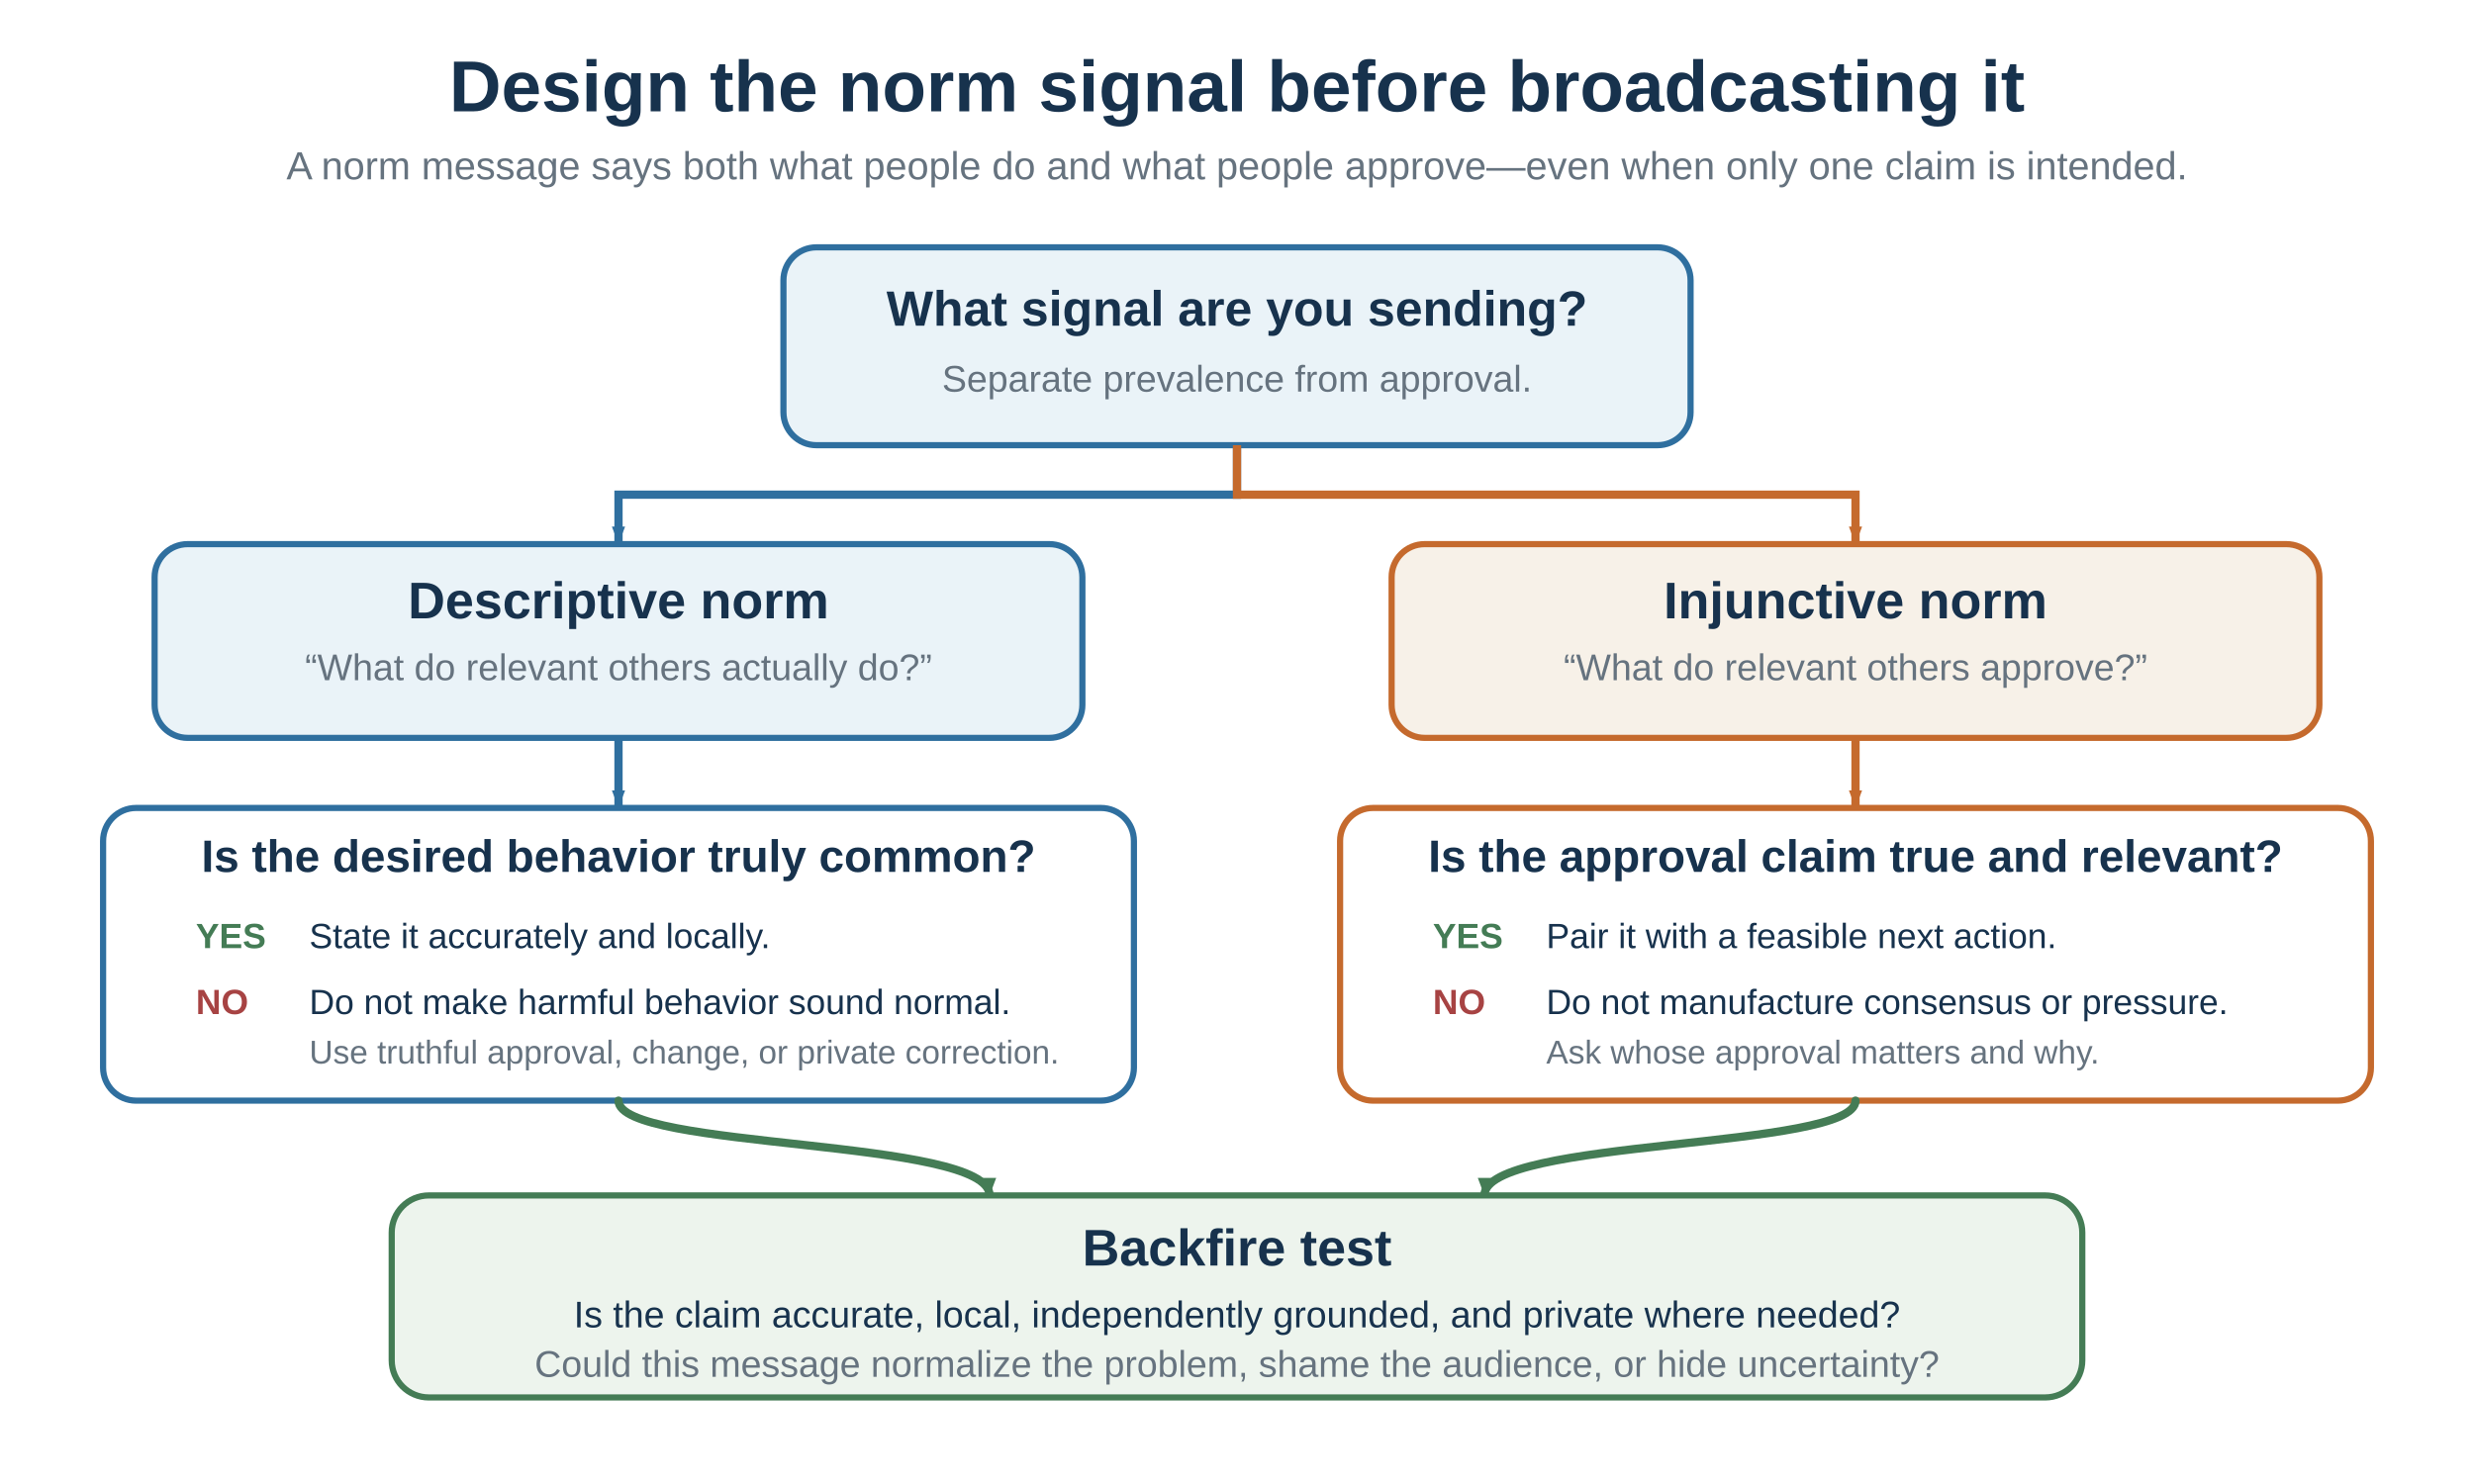
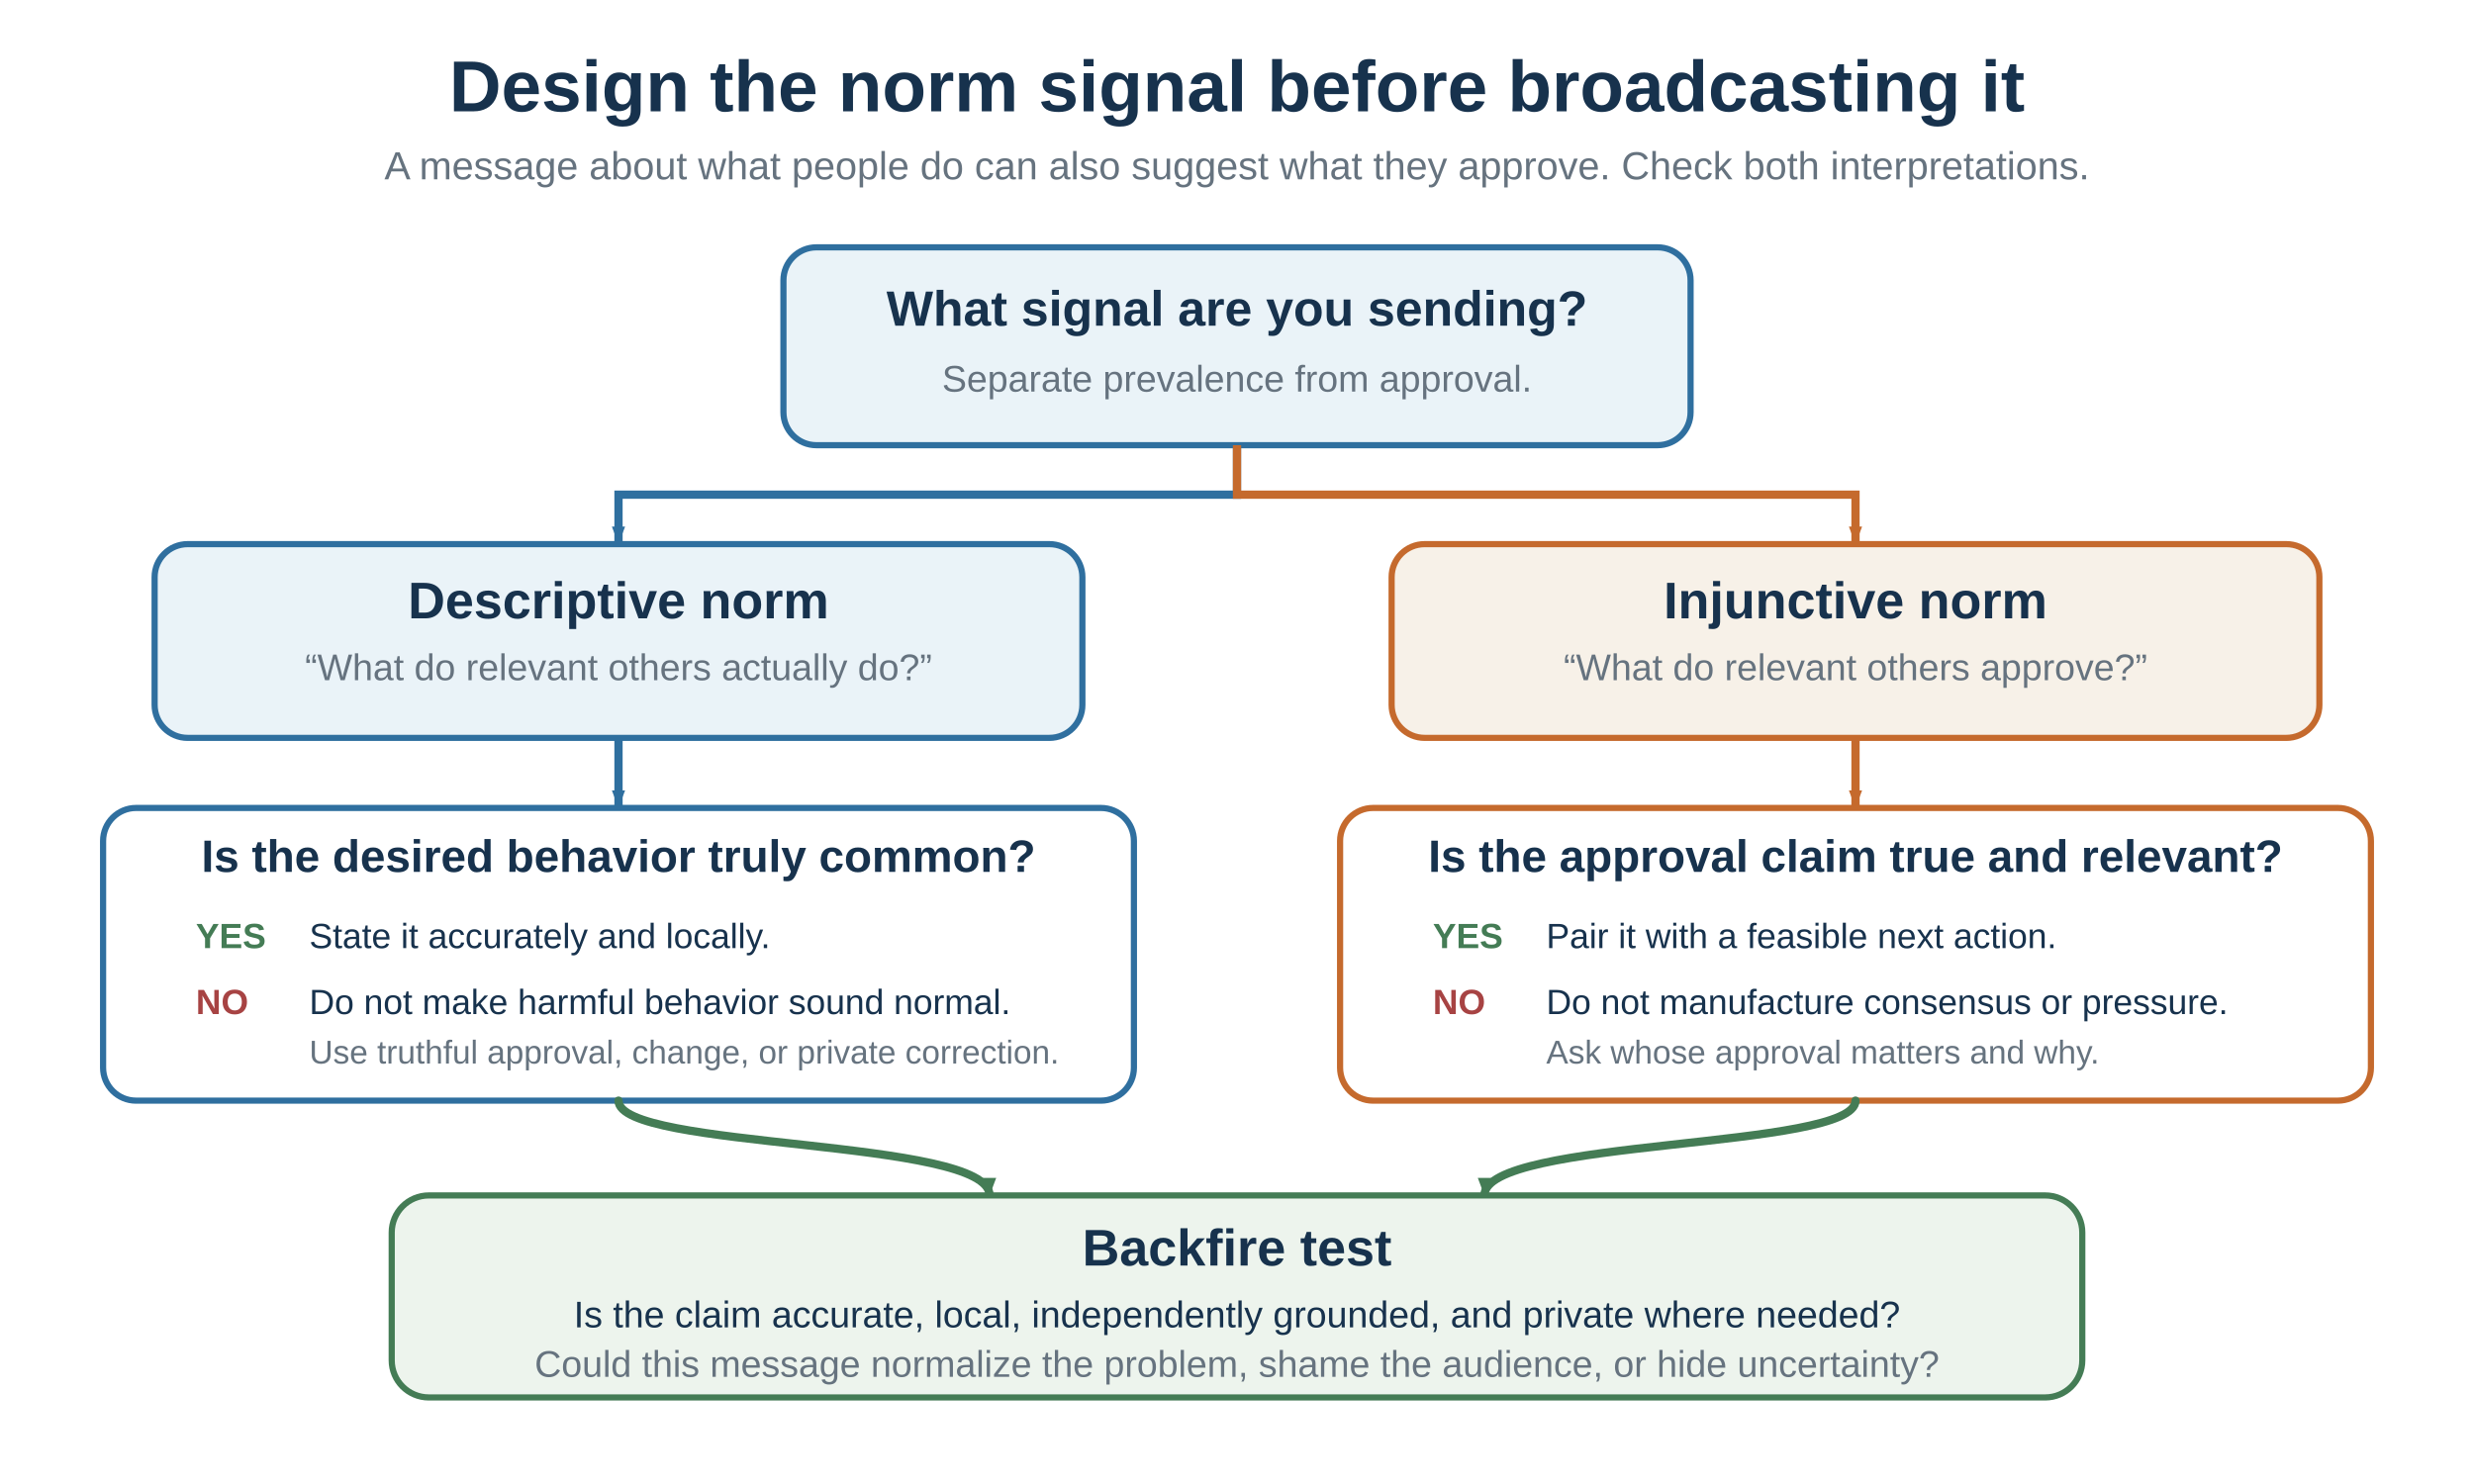
<svg xmlns="http://www.w3.org/2000/svg" width="1200" height="720" viewBox="0 0 1200 720" role="img" aria-labelledby="norm-title norm-desc">
  <defs>
    <marker id="norm-arrow-blue" viewBox="0 0 10 8" markerWidth="10" markerHeight="8" refX="9" refY="4" orient="auto" markerUnits="userSpaceOnUse">
      <path d="M0.5,0.8 L9,4 L0.5,7.2 Z" fill="#2f6f9f" />
    </marker>
    <marker id="norm-arrow-orange" viewBox="0 0 10 8" markerWidth="10" markerHeight="8" refX="9" refY="4" orient="auto" markerUnits="userSpaceOnUse">
      <path d="M0.5,0.8 L9,4 L0.5,7.2 Z" fill="#c56a2d" />
    </marker>
    <marker id="norm-arrow-green" viewBox="0 0 10 8" markerWidth="10" markerHeight="8" refX="9" refY="4" orient="auto" markerUnits="userSpaceOnUse">
      <path d="M0.5,0.8 L9,4 L0.5,7.2 Z" fill="#447c55" />
    </marker>
  </defs>
  <rect width="1200" height="720" fill="#ffffff" />
  <text x="600" y="54" text-anchor="middle" font-family="Arial, sans-serif" font-size="35" font-weight="700" fill="#17324d">Design the norm signal before broadcasting it</text>
-   <text x="600" y="87" text-anchor="middle" font-family="Arial, sans-serif" font-size="19" fill="#66737f">A norm message says both what people do and what people approve—even when only one claim is intended.</text>
+   <text x="600" y="87" text-anchor="middle" font-family="Arial, sans-serif" font-size="19" fill="#66737f">A message about what people do can also suggest what they approve. Check both interpretations.</text>
  <rect x="380" y="120" width="440" height="96" rx="16" fill="#eaf3f8" stroke="#2f6f9f" stroke-width="3" />
  <text x="600" y="158" text-anchor="middle" font-family="Arial, sans-serif" font-size="24" font-weight="700" fill="#17324d">What signal are you sending?</text>
  <text x="600" y="190" text-anchor="middle" font-family="Arial, sans-serif" font-size="18" fill="#66737f">Separate prevalence from approval.</text>
  <path d="M600 216 V240 H300 V264" fill="none" stroke="#2f6f9f" stroke-width="4" marker-end="url(#norm-arrow-blue)" />
  <path d="M600 216 V240 H900 V264" fill="none" stroke="#c56a2d" stroke-width="4" marker-end="url(#norm-arrow-orange)" />
  <rect x="75" y="264" width="450" height="94" rx="16" fill="#eaf3f8" stroke="#2f6f9f" stroke-width="3" />
  <text x="300" y="300" text-anchor="middle" font-family="Arial, sans-serif" font-size="25" font-weight="700" fill="#17324d">Descriptive norm</text>
  <text x="300" y="330" text-anchor="middle" font-family="Arial, sans-serif" font-size="18" fill="#66737f">“What do relevant others actually do?”</text>
  <rect x="675" y="264" width="450" height="94" rx="16" fill="#f7f1e8" stroke="#c56a2d" stroke-width="3" />
  <text x="900" y="300" text-anchor="middle" font-family="Arial, sans-serif" font-size="25" font-weight="700" fill="#17324d">Injunctive norm</text>
  <text x="900" y="330" text-anchor="middle" font-family="Arial, sans-serif" font-size="18" fill="#66737f">“What do relevant others approve?”</text>
  <path d="M300 358 V392" fill="none" stroke="#2f6f9f" stroke-width="4" marker-end="url(#norm-arrow-blue)" />
  <path d="M900 358 V392" fill="none" stroke="#c56a2d" stroke-width="4" marker-end="url(#norm-arrow-orange)" />
  <rect x="50" y="392" width="500" height="142" rx="16" fill="#ffffff" stroke="#2f6f9f" stroke-width="3" />
  <text x="300" y="423" text-anchor="middle" font-family="Arial, sans-serif" font-size="22" font-weight="700" fill="#17324d">Is the desired behavior truly common?</text>
  <text x="95" y="460" font-family="Arial, sans-serif" font-size="17" fill="#447c55" font-weight="700">YES</text>
  <text x="150" y="460" font-family="Arial, sans-serif" font-size="17" fill="#17324d">State it accurately and locally.</text>
  <text x="95" y="492" font-family="Arial, sans-serif" font-size="17" fill="#a74343" font-weight="700">NO</text>
  <text x="150" y="492" font-family="Arial, sans-serif" font-size="17" fill="#17324d">Do not make harmful behavior sound normal.</text>
  <text x="150" y="516" font-family="Arial, sans-serif" font-size="16" fill="#66737f">Use truthful approval, change, or private correction.</text>
  <rect x="650" y="392" width="500" height="142" rx="16" fill="#ffffff" stroke="#c56a2d" stroke-width="3" />
  <text x="900" y="423" text-anchor="middle" font-family="Arial, sans-serif" font-size="22" font-weight="700" fill="#17324d">Is the approval claim true and relevant?</text>
  <text x="695" y="460" font-family="Arial, sans-serif" font-size="17" fill="#447c55" font-weight="700">YES</text>
  <text x="750" y="460" font-family="Arial, sans-serif" font-size="17" fill="#17324d">Pair it with a feasible next action.</text>
  <text x="695" y="492" font-family="Arial, sans-serif" font-size="17" fill="#a74343" font-weight="700">NO</text>
  <text x="750" y="492" font-family="Arial, sans-serif" font-size="17" fill="#17324d">Do not manufacture consensus or pressure.</text>
  <text x="750" y="516" font-family="Arial, sans-serif" font-size="16" fill="#66737f">Ask whose approval matters and why.</text>
  <path d="M300 534 C300 558 480 552 480 580" fill="none" stroke="#447c55" stroke-width="4" stroke-linecap="round" marker-end="url(#norm-arrow-green)" />
  <path d="M900 534 C900 558 720 552 720 580" fill="none" stroke="#447c55" stroke-width="4" stroke-linecap="round" marker-end="url(#norm-arrow-green)" />
  <rect x="190" y="580" width="820" height="98" rx="18" fill="#edf4ed" stroke="#447c55" stroke-width="3" />
  <text x="600" y="614" text-anchor="middle" font-family="Arial, sans-serif" font-size="25" font-weight="700" fill="#17324d">Backfire test</text>
  <text x="600" y="644" text-anchor="middle" font-family="Arial, sans-serif" font-size="18" fill="#17324d">Is the claim accurate, local, independently grounded, and private where needed?</text>
  <text x="600" y="668" text-anchor="middle" font-family="Arial, sans-serif" font-size="18" fill="#66737f">Could this message normalize the problem, shame the audience, or hide uncertainty?</text>
</svg>
